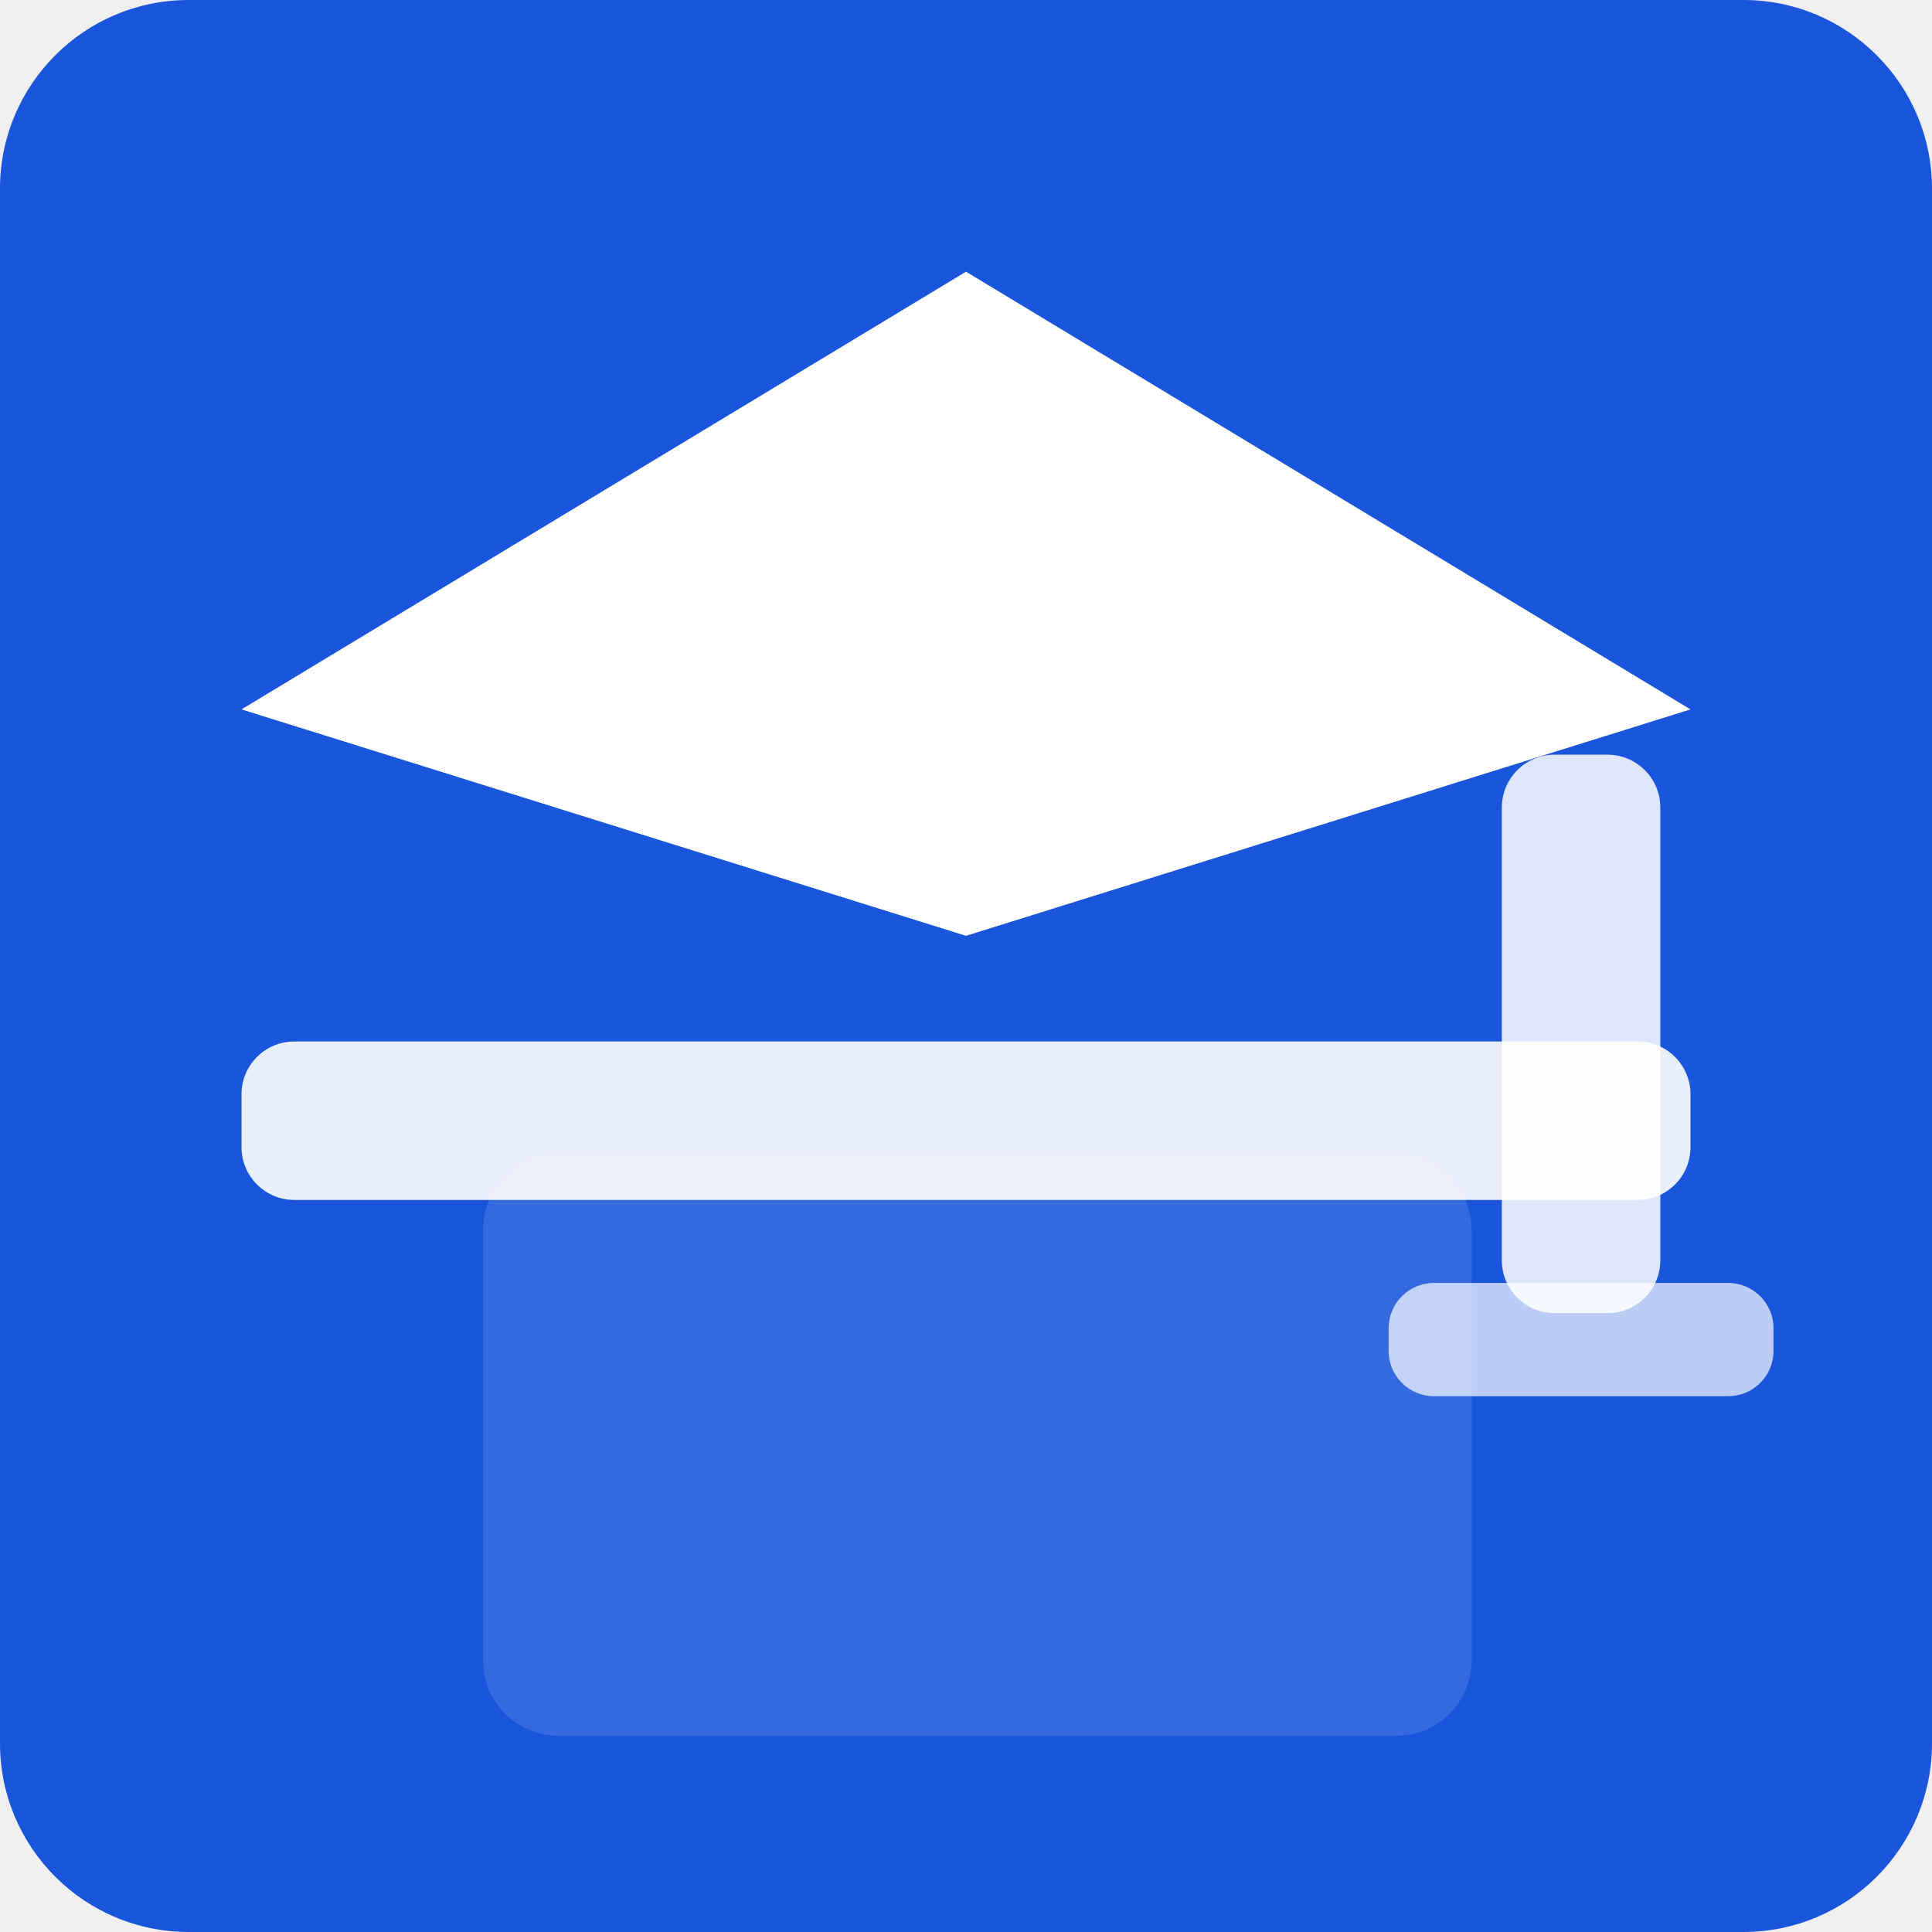
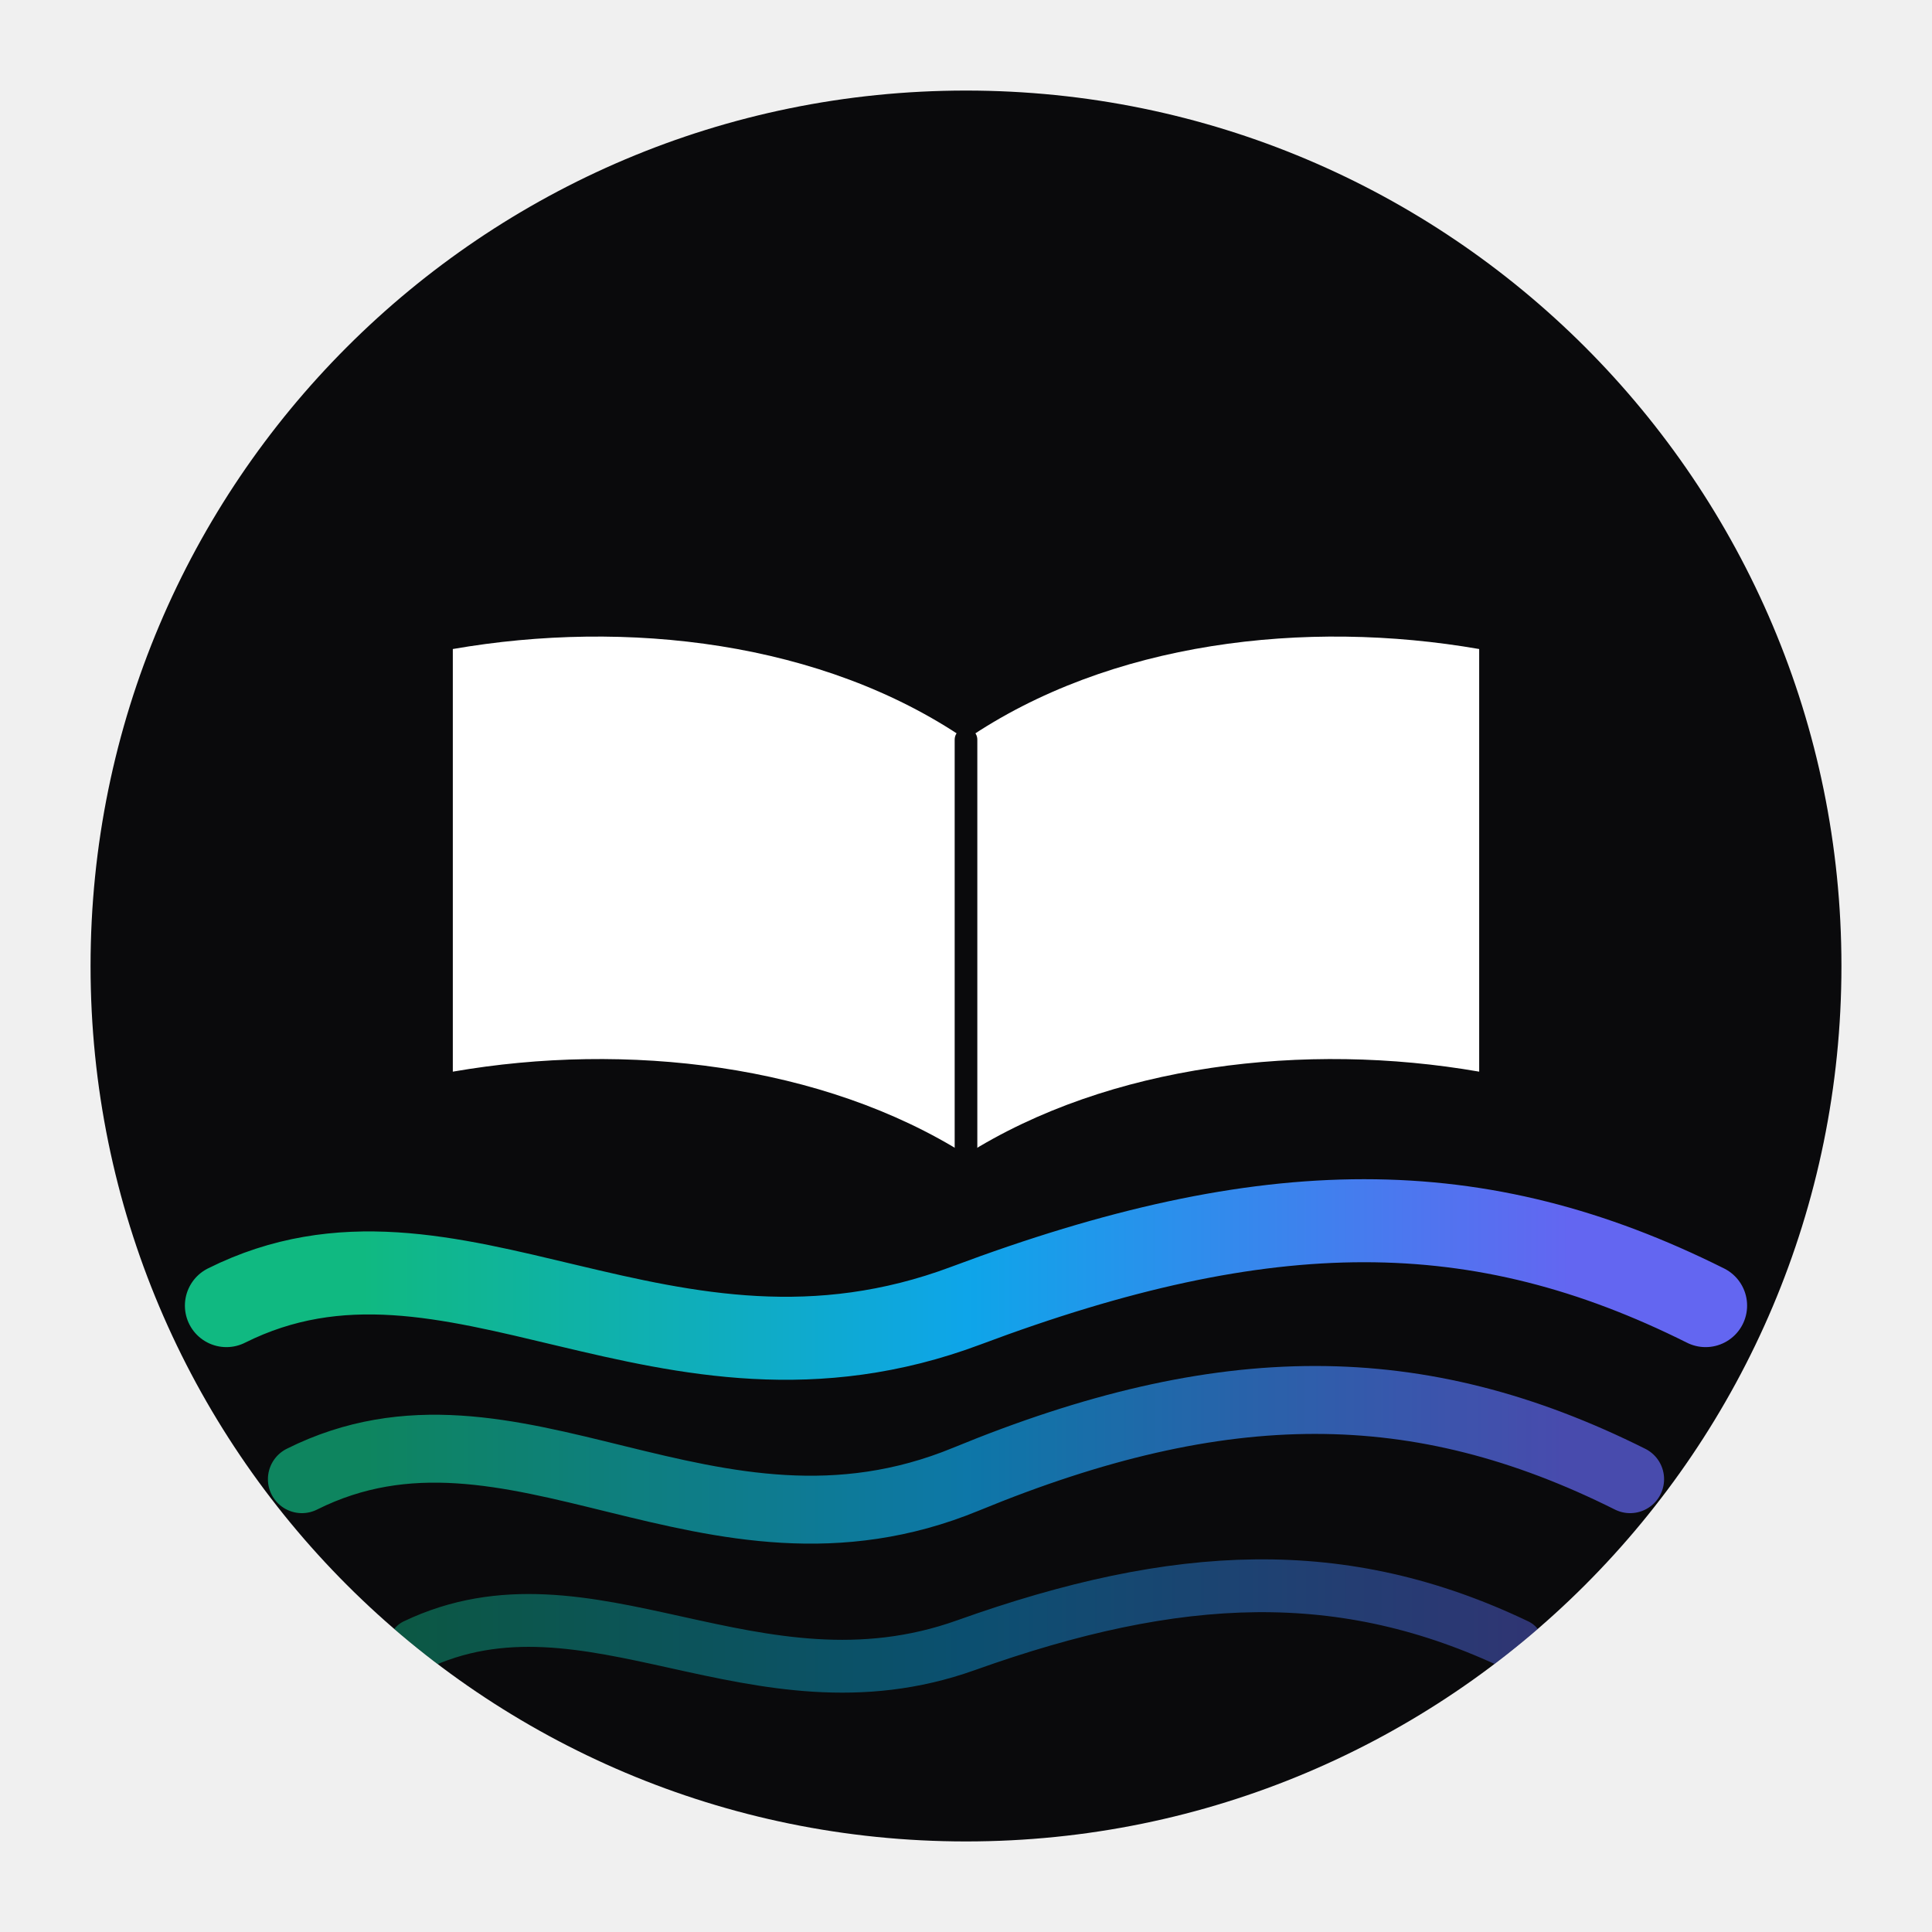
- <svg xmlns="http://www.w3.org/2000/svg" viewBox="0 0 512 512">
-   <rect width="512" height="512" rx="50" fill="#1a56db" />
-   <polygon points="256,72 448,188 256,248 64,188" fill="white" />
-   <rect x="64" y="276" width="384" height="42" rx="14" fill="white" opacity="0.9" />
-   <rect x="398" y="200" width="42" height="148" rx="14" fill="white" opacity="0.85" />
-   <rect x="368" y="340" width="102" height="30" rx="12" fill="white" opacity="0.7" />
-   <rect x="128" y="306" width="262" height="154" rx="20" fill="white" opacity="0.12" />
+ <svg xmlns="http://www.w3.org/2000/svg" width="512" height="512" viewBox="0 0 512 512" fill="none" role="img" aria-label="Sistema Escolar">
+   <defs>
+     <linearGradient id="l1-onda" x1="96" y1="0" x2="416" y2="0" gradientUnits="userSpaceOnUse">
+       <stop offset="0" stop-color="#10b981" />
+       <stop offset="0.5" stop-color="#0ea5e9" />
+       <stop offset="1" stop-color="#6366f1" />
+     </linearGradient>
+     <clipPath id="l1-circulo">
+       <circle cx="256" cy="256" r="232" />
+     </clipPath>
+   </defs>
+   <circle cx="256" cy="256" r="232" fill="#0a0a0c" />
+   <path d="M256 196 C218 170 166 164 120 172 V284 C166 276 218 282 256 306 C294 282 346 276 392 284 V172 C346 164 294 170 256 196 Z" fill="#ffffff" />
+   <path d="M256 196 V306" stroke="#0a0a0c" stroke-width="6" stroke-linecap="round" />
+   <g clip-path="url(#l1-circulo)" stroke="url(#l1-onda)" stroke-linecap="round" fill="none">
+     <path d="M60 346 C120 316 176 376 256 346 S392 316 452 346" stroke-width="22" />
+     <path d="M80 392 C136 364 188 420 256 392 S376 364 432 392" stroke-width="18" opacity="0.7" />
+     <path d="M110 436 C156 414 200 456 256 436 S356 414 402 436" stroke-width="14" opacity="0.45" />
+   </g>
</svg>
